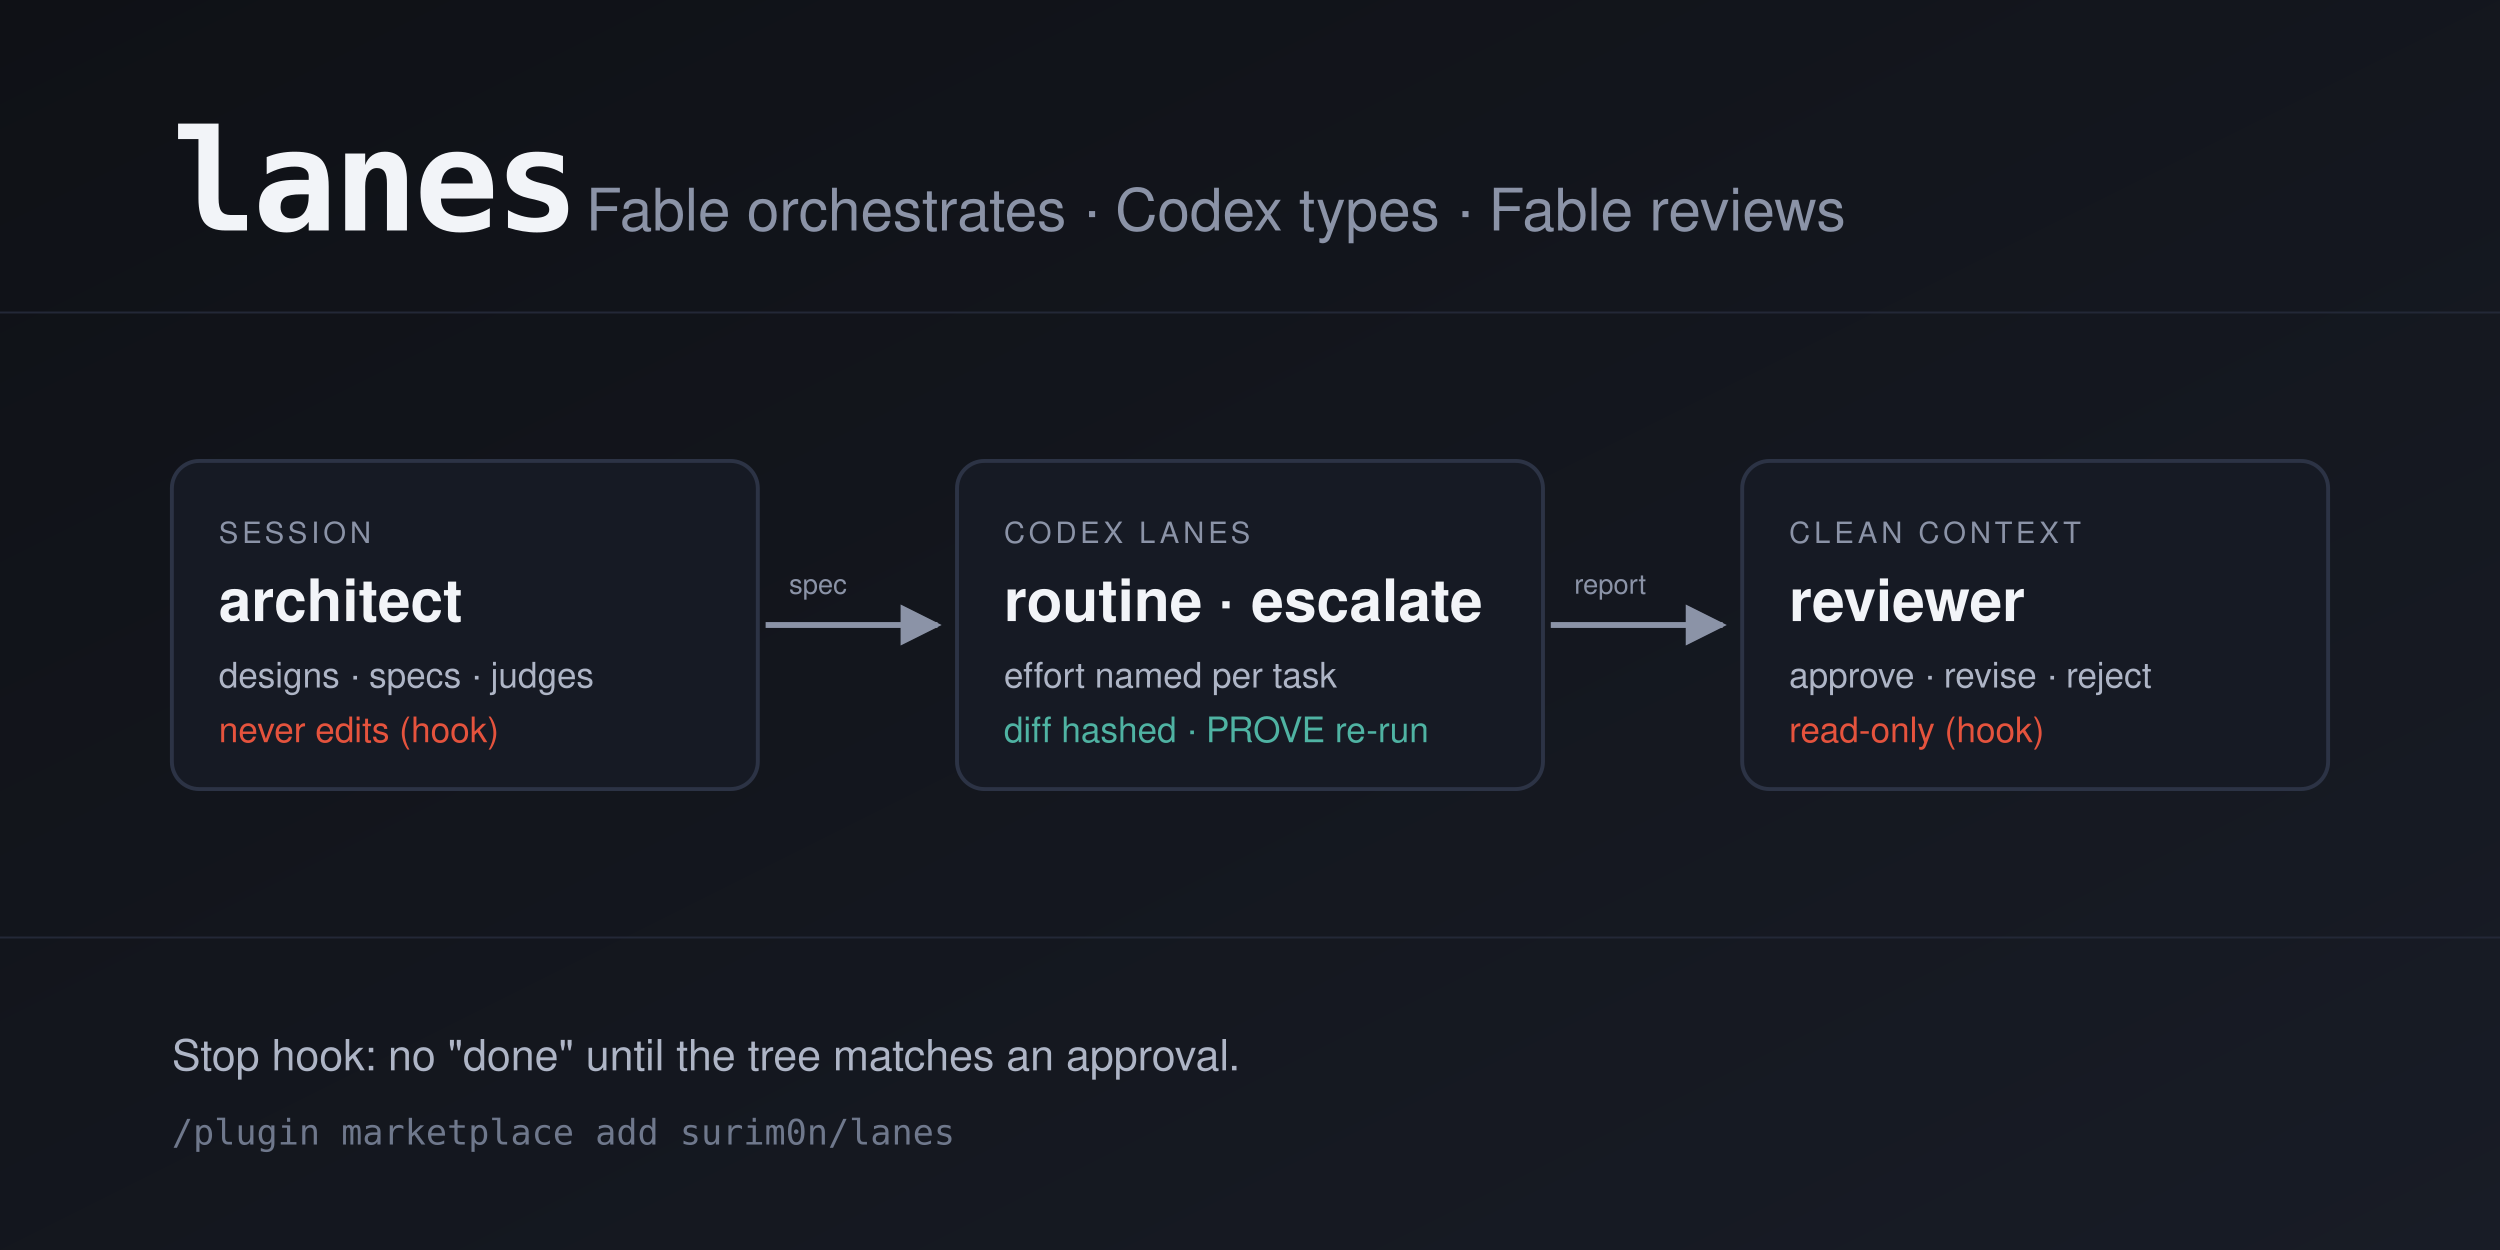
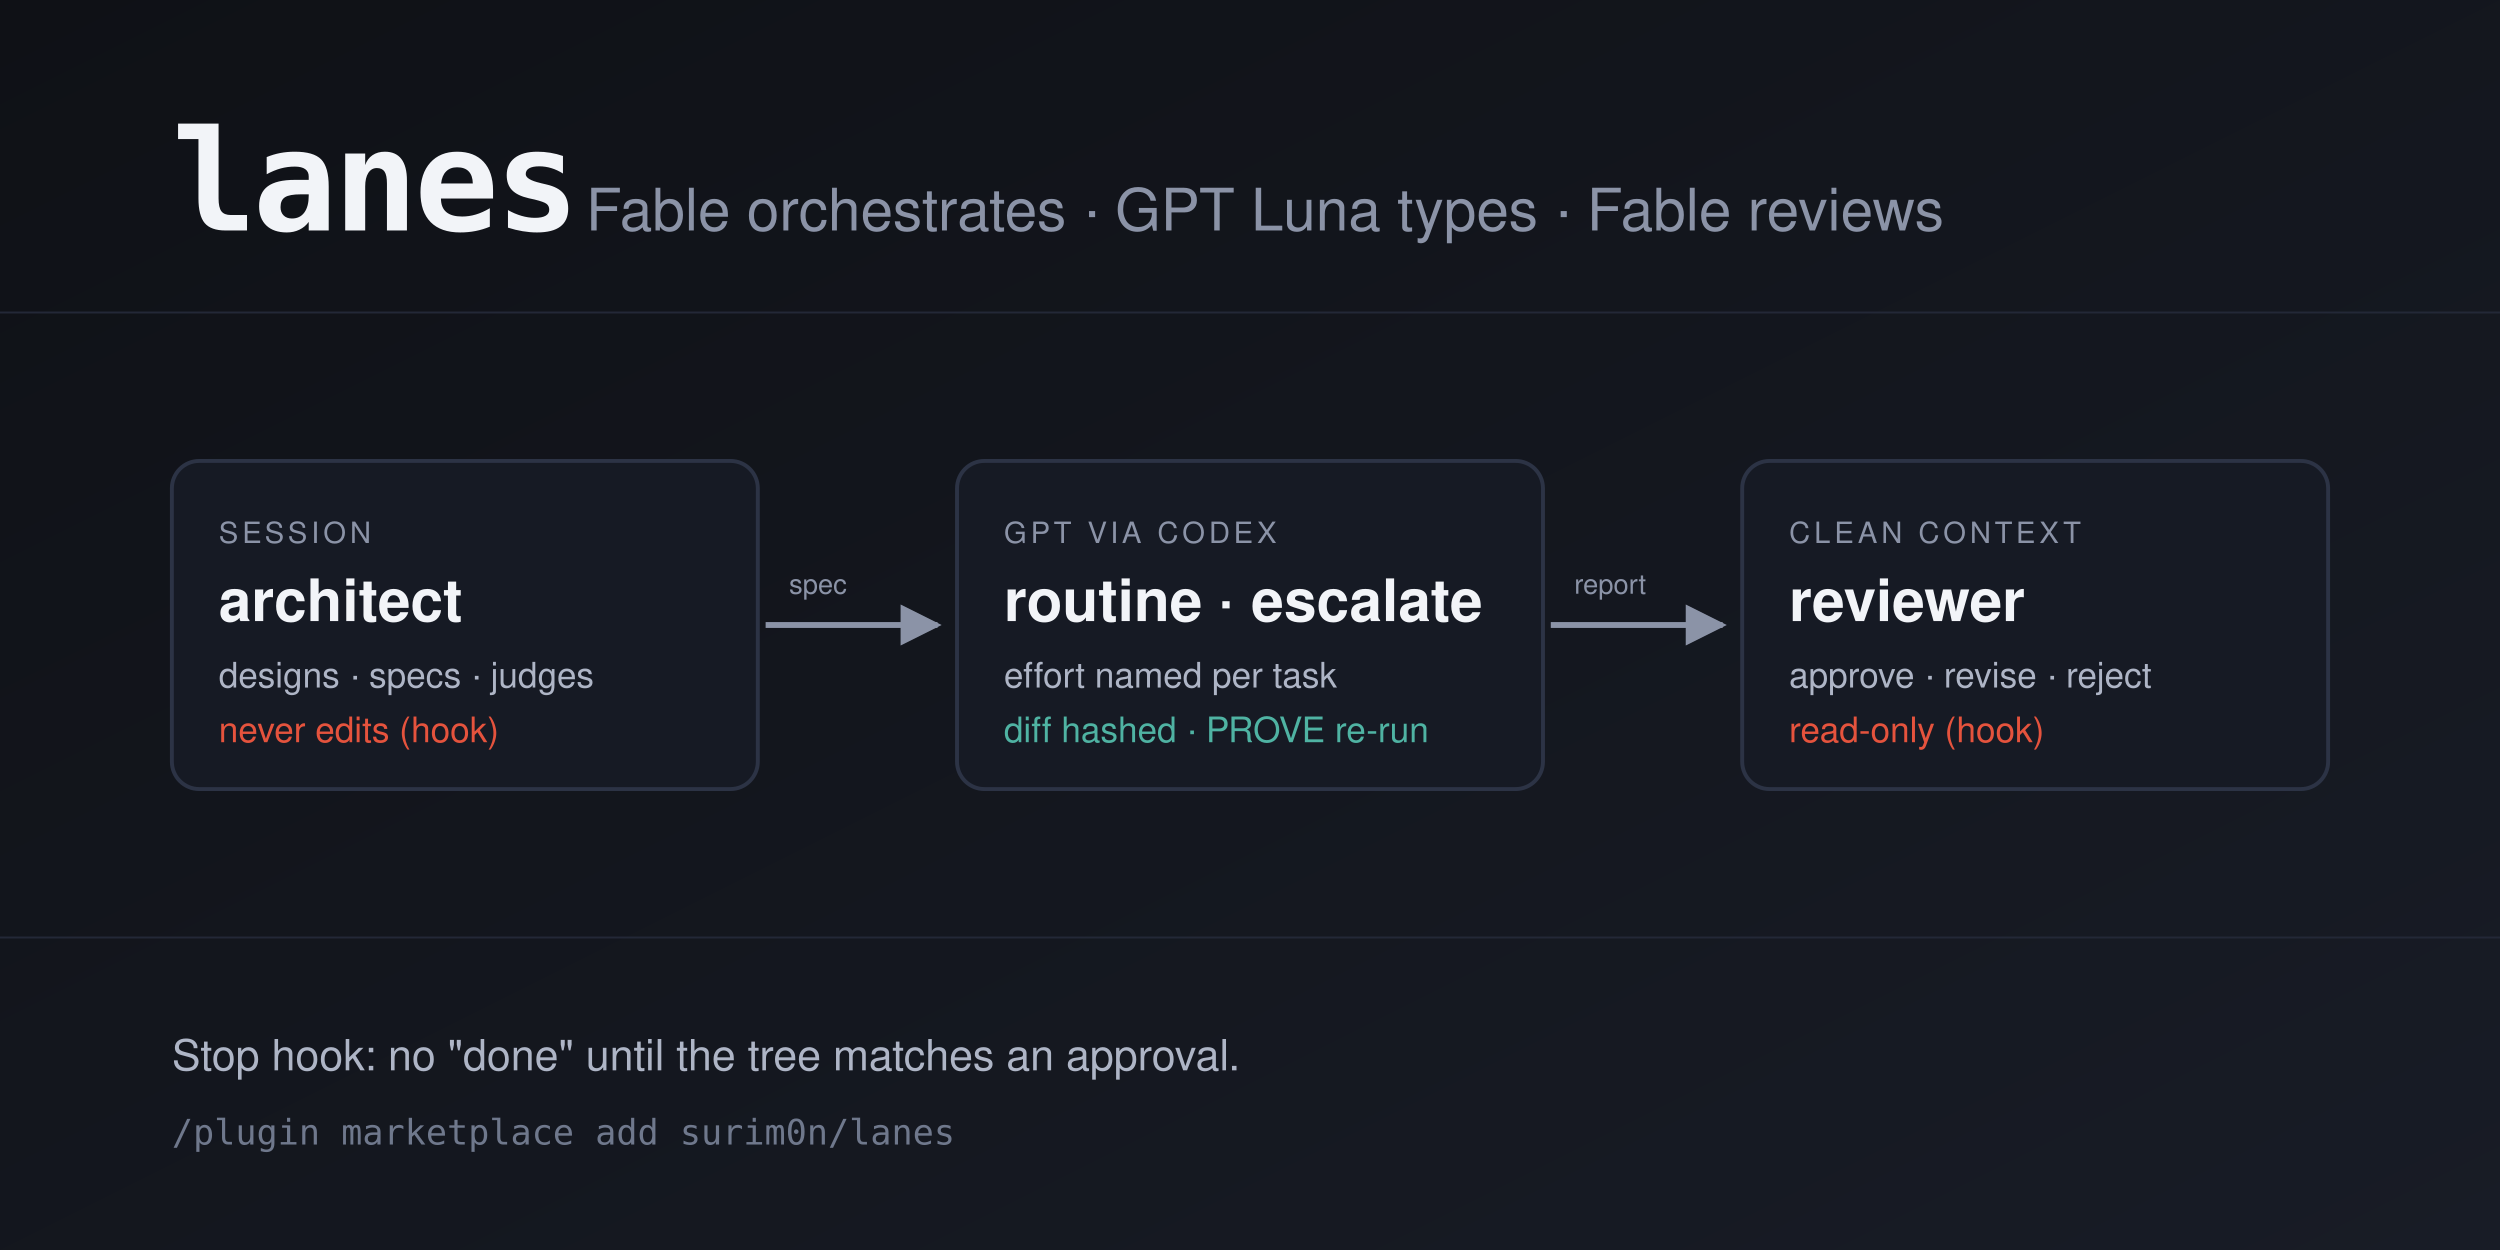
<svg xmlns="http://www.w3.org/2000/svg" width="1280" height="640" viewBox="0 0 1280 640" role="img" aria-label="lanes: architect mode for Claude Code">
  <defs>
    <linearGradient id="bg" x1="0" y1="0" x2="1" y2="1">
      <stop offset="0" stop-color="#0f1116" />
      <stop offset="1" stop-color="#181c26" />
    </linearGradient>
    <marker id="arrow" viewBox="0 0 10 10" refX="9" refY="5" markerWidth="7" markerHeight="7" orient="auto-start-reverse">
      <path d="M0 0 L10 5 L0 10 z" fill="#8b93a7" />
    </marker>
  </defs>
  <rect width="1280" height="640" fill="url(#bg)" />
  <g stroke="#232837" stroke-width="1">
    <path d="M0 160 H1280 M0 480 H1280" />
  </g>
  <text x="88" y="118" font-family="ui-monospace, SFMono-Regular, Menlo, Consolas, monospace" font-size="72" font-weight="700" fill="#f2f4f8" letter-spacing="-2">lanes</text>
-   <text x="300" y="118" font-family="ui-sans-serif, -apple-system, Segoe UI, Helvetica, Arial, sans-serif" font-size="30" fill="#8b93a7">Fable orchestrates · Codex types · Fable reviews</text>
+   <text x="300" y="118" font-family="ui-sans-serif, -apple-system, Segoe UI, Helvetica, Arial, sans-serif" font-size="30" fill="#8b93a7">Fable orchestrates · GPT Luna types · Fable reviews</text>
  <g font-family="ui-sans-serif, -apple-system, Segoe UI, Helvetica, Arial, sans-serif">
    <rect x="88" y="236" width="300" height="168" rx="14" fill="#161a24" stroke="#2c3345" stroke-width="2" />
    <text x="112" y="278" font-size="15" fill="#8b93a7" letter-spacing="2">SESSION</text>
    <text x="112" y="318" font-size="30" font-weight="600" fill="#f2f4f8">architect</text>
    <text x="112" y="352" font-size="18" fill="#aeb5c6">designs · specs · judges</text>
    <text x="112" y="380" font-size="18" fill="#e5533d">never edits (hook)</text>
    <rect x="490" y="236" width="300" height="168" rx="14" fill="#161a24" stroke="#2c3345" stroke-width="2" />
-     <text x="514" y="278" font-size="15" fill="#8b93a7" letter-spacing="2">CODEX LANES</text>
+     <text x="514" y="278" font-size="15" fill="#8b93a7" letter-spacing="2">GPT VIA CODEX</text>
    <text x="514" y="318" font-size="30" font-weight="600" fill="#f2f4f8">routine · escalate</text>
    <text x="514" y="352" font-size="18" fill="#aeb5c6">effort named per task</text>
    <text x="514" y="380" font-size="18" fill="#4fb3a3">diff hashed · PROVE re-run</text>
    <rect x="892" y="236" width="300" height="168" rx="14" fill="#161a24" stroke="#2c3345" stroke-width="2" />
    <text x="916" y="278" font-size="15" fill="#8b93a7" letter-spacing="2">CLEAN CONTEXT</text>
    <text x="916" y="318" font-size="30" font-weight="600" fill="#f2f4f8">reviewer</text>
    <text x="916" y="352" font-size="18" fill="#aeb5c6">approve · revise · reject</text>
    <text x="916" y="380" font-size="18" fill="#e5533d">read-only (hook)</text>
    <g stroke="#8b93a7" stroke-width="3" fill="none" marker-end="url(#arrow)">
      <path d="M392 320 H480" />
      <path d="M794 320 H882" />
    </g>
    <text x="404" y="304" font-size="14" fill="#8b93a7">spec</text>
    <text x="806" y="304" font-size="14" fill="#8b93a7">report</text>
    <text x="88" y="548" font-size="22" fill="#aeb5c6">Stop hook: no "done" until the tree matches an approval.</text>
    <text x="88" y="586" font-size="18" font-family="ui-monospace, SFMono-Regular, Menlo, Consolas, monospace" fill="#6f788c">/plugin marketplace add surim0n/lanes</text>
  </g>
</svg>
